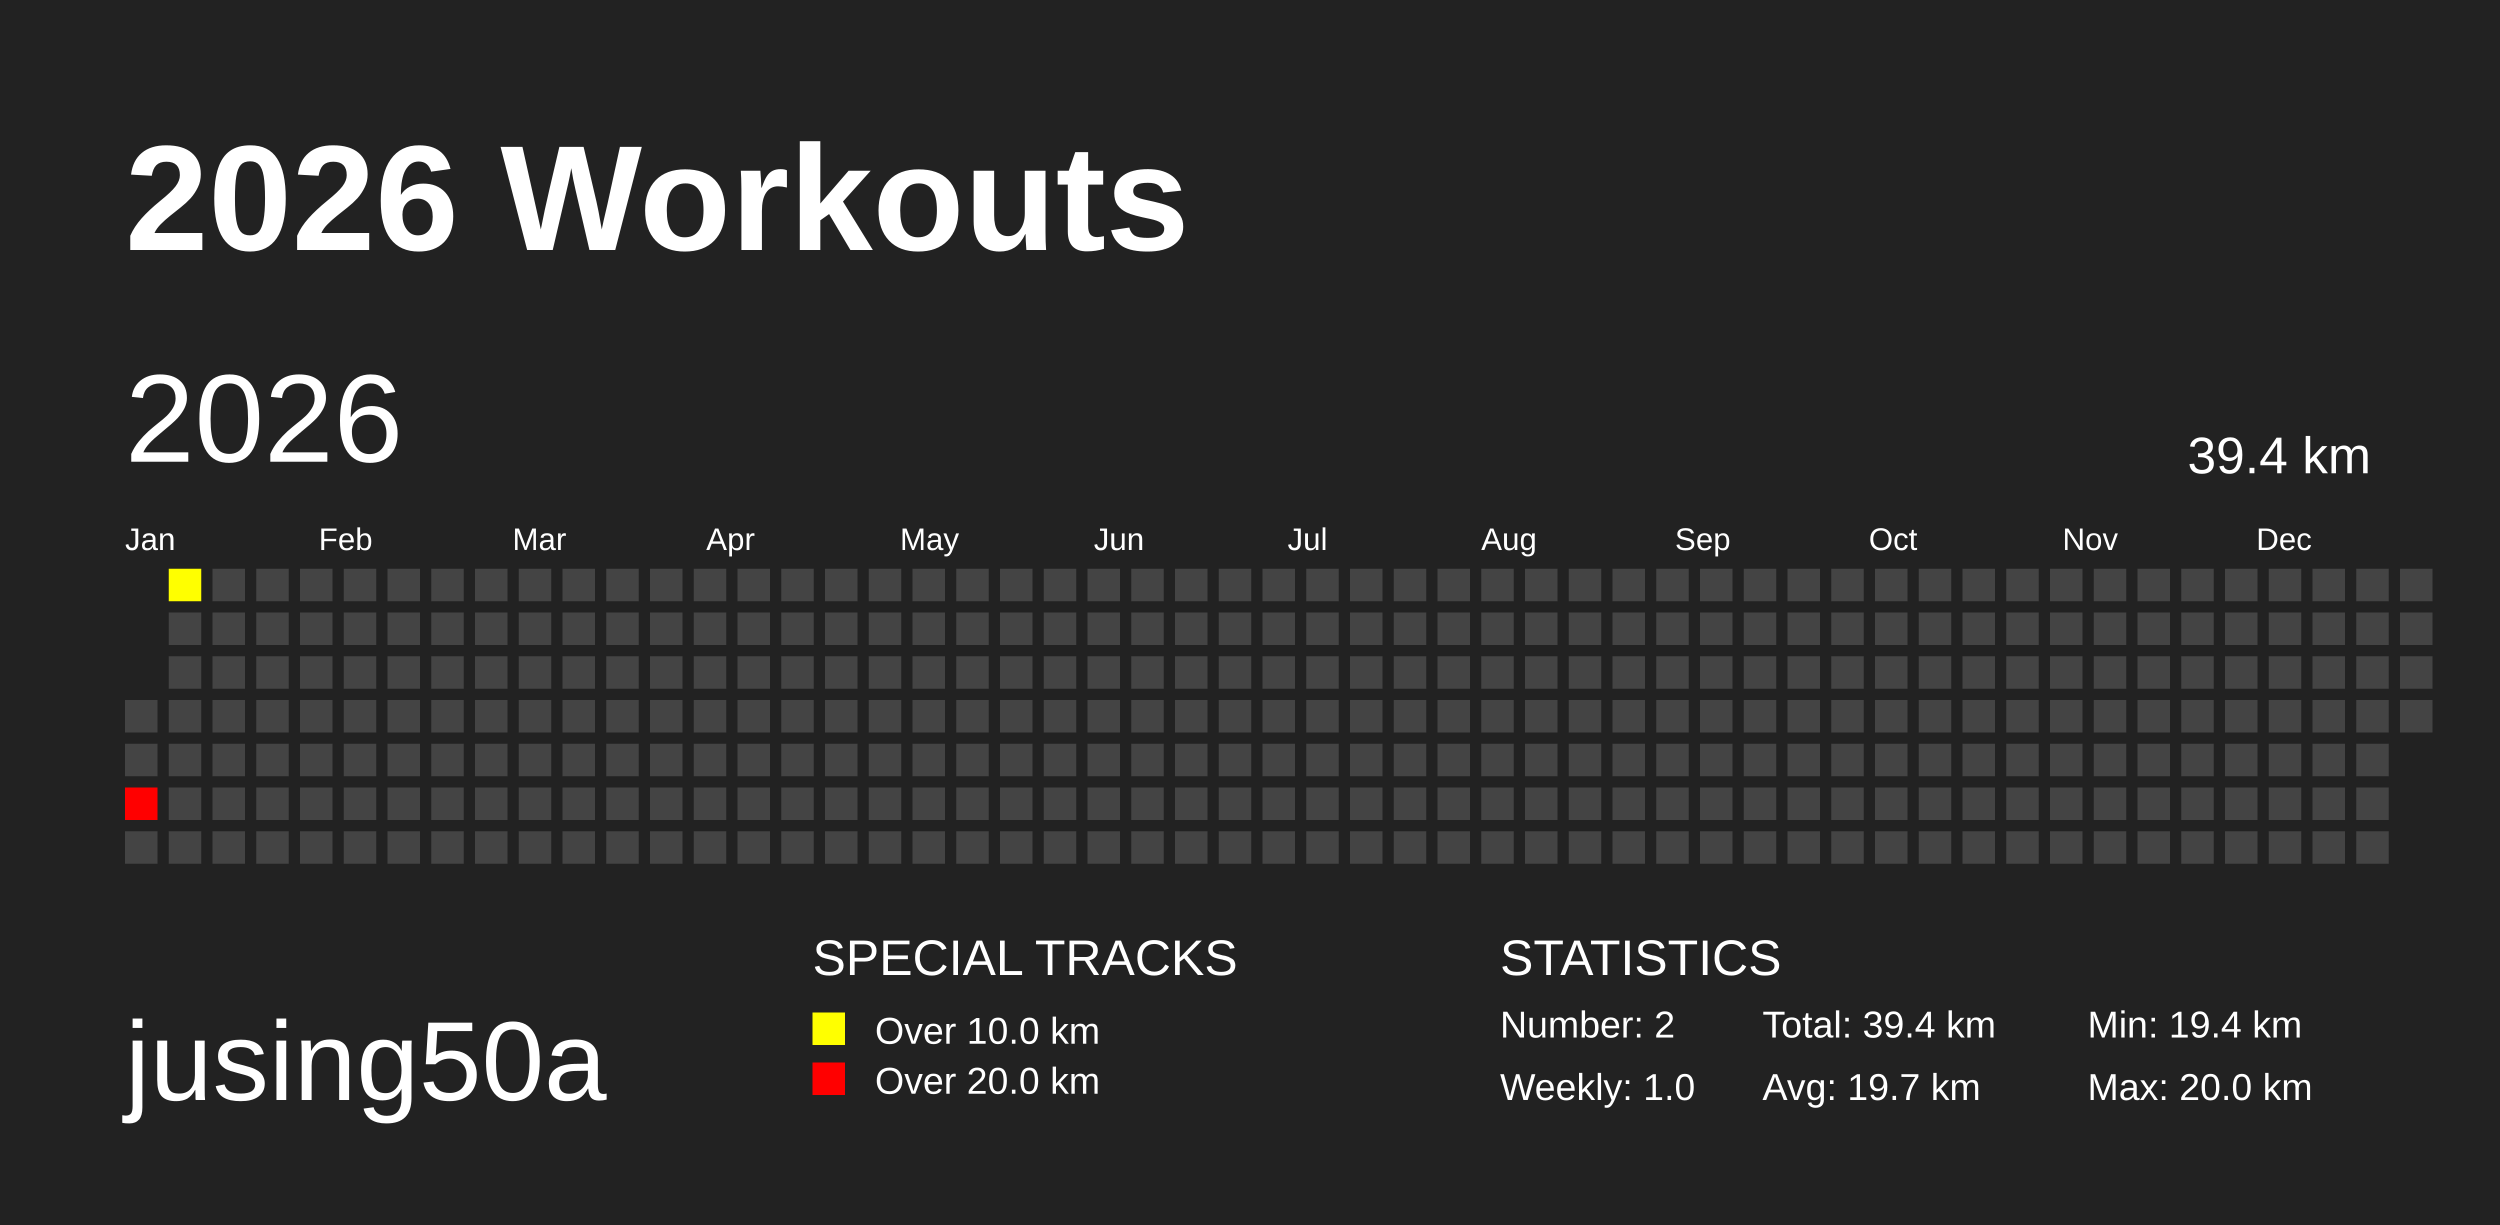
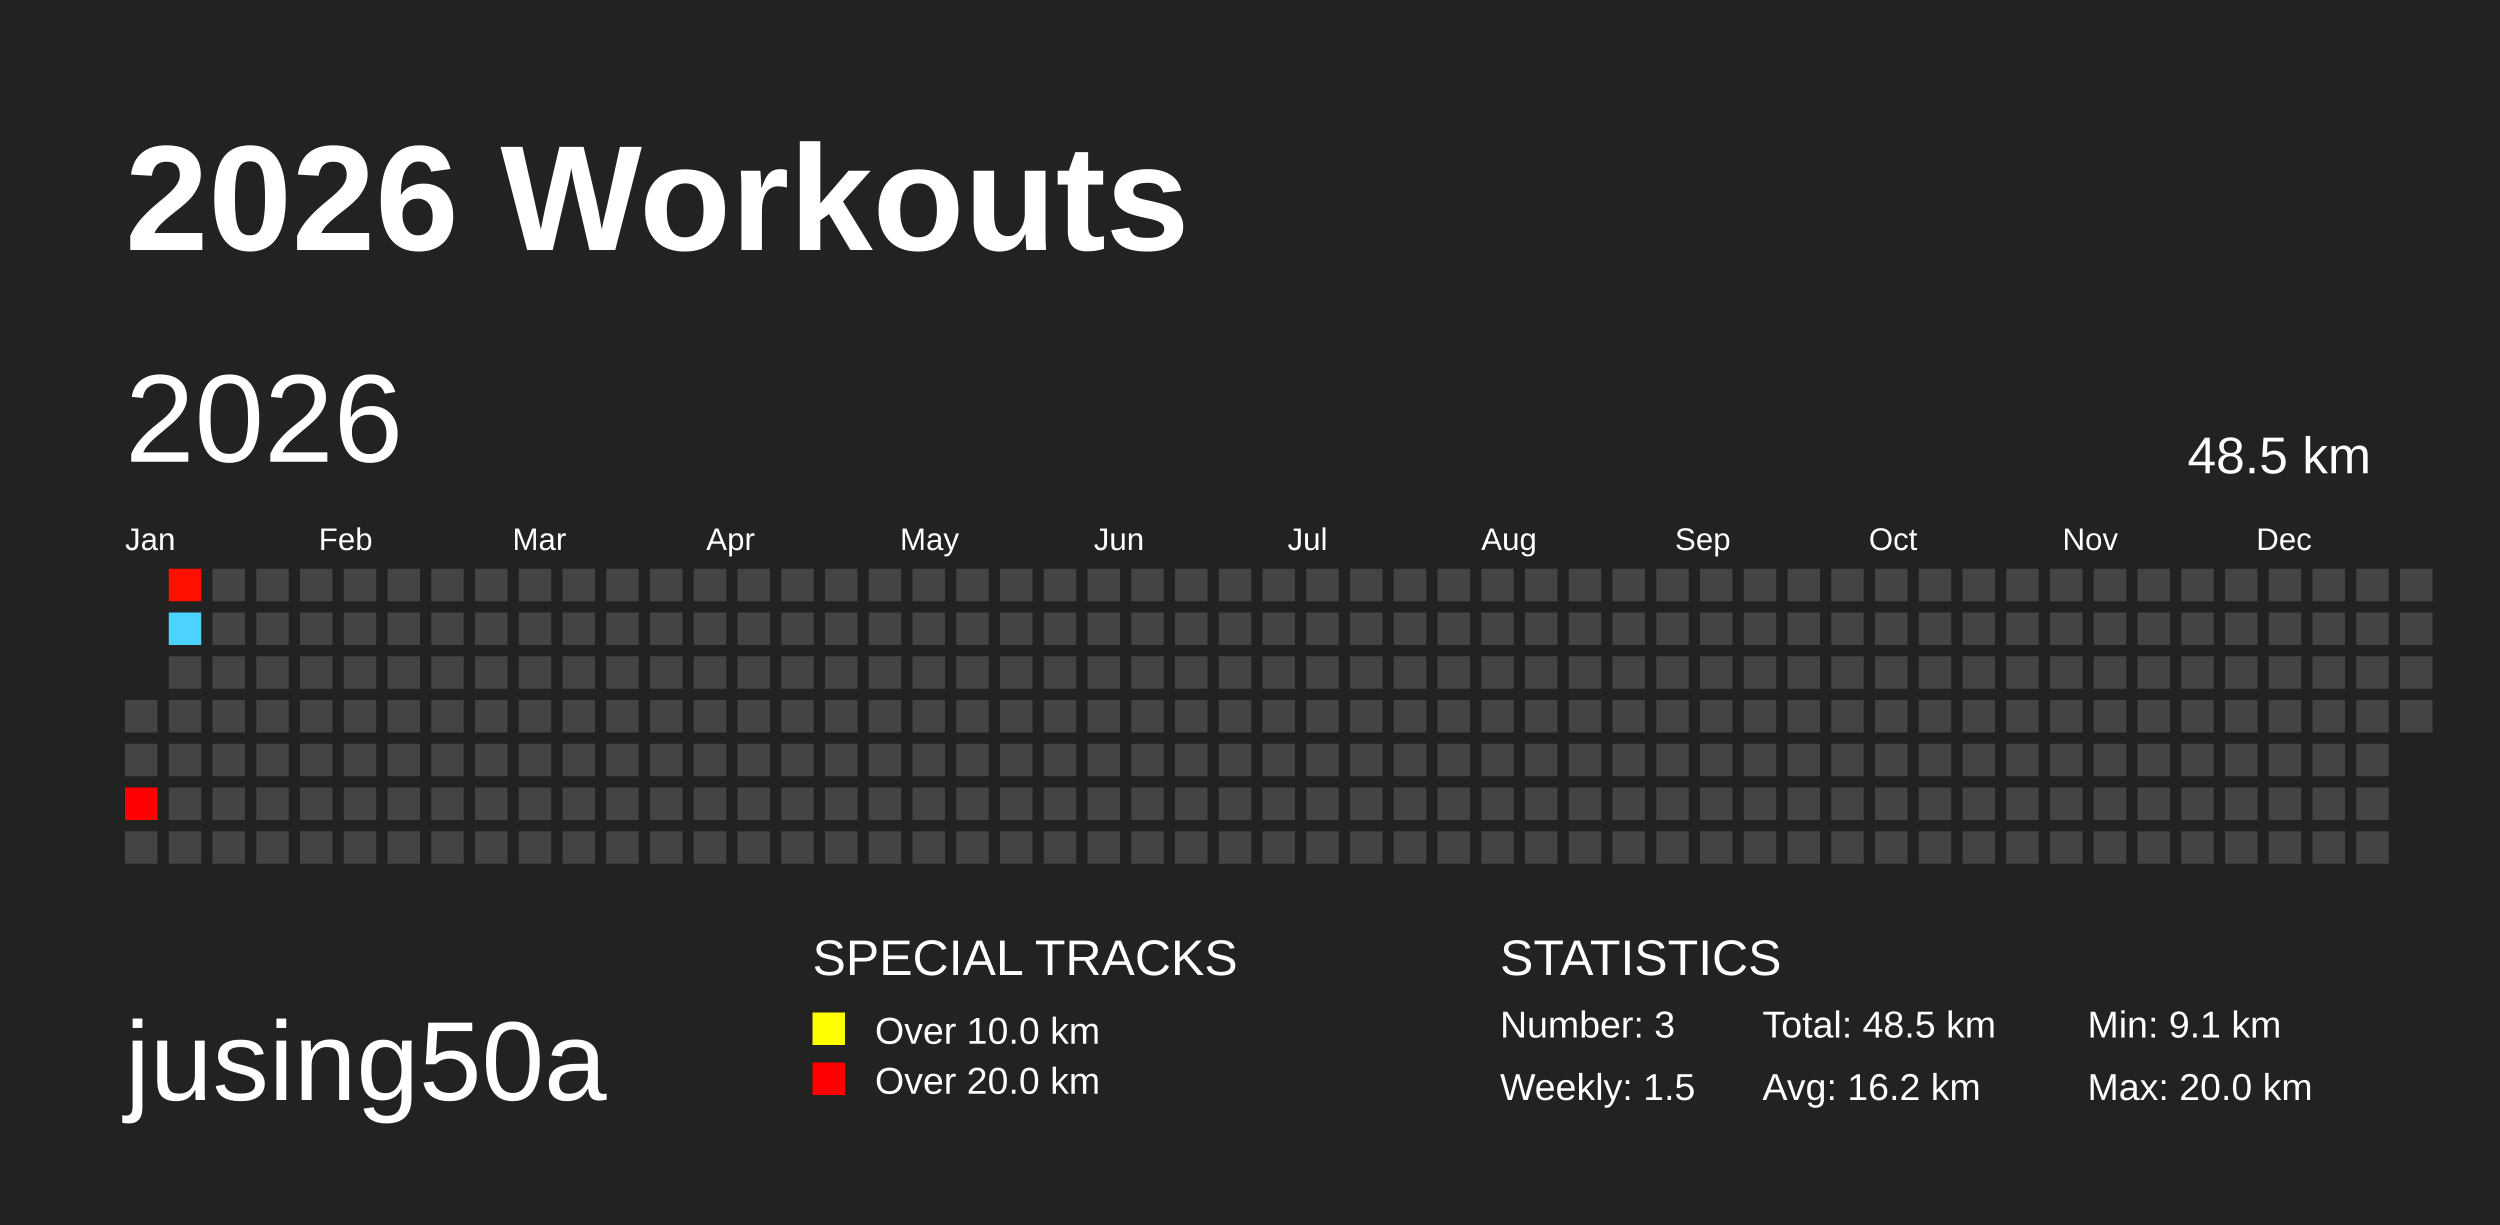
<svg xmlns="http://www.w3.org/2000/svg" baseProfile="full" height="98mm" version="1.1" viewBox="0,0,200,98" width="200mm">
  <defs />
  <rect fill="#222222" height="98" width="200" x="0" y="0" />
  <text fill="#FFFFFF" style="font-size:12px; font-family:Arial; font-weight:bold;" x="10" y="20">2026 Workouts</text>
  <text fill="#FFFFFF" style="font-size:9px; font-family:Arial" x="10" y="88">jusing50a</text>
  <text fill="#FFFFFF" style="font-size:4px; font-family:Arial" x="65" y="78">SPECIAL TRACKS</text>
  <rect fill="yellow" height="2.6" width="2.6" x="65" y="81" />
  <text fill="#FFFFFF" style="font-size:3px; font-family:Arial" x="70" y="83.5">Over 10.0 km</text>
  <rect fill="red" height="2.6" width="2.6" x="65" y="85" />
  <text fill="#FFFFFF" style="font-size:3px; font-family:Arial" x="70" y="87.5">Over 20.0 km</text>
  <text fill="#FFFFFF" style="font-size:4px; font-family:Arial" x="120" y="78">STATISTICS</text>
-   <text fill="#FFFFFF" style="font-size:3px; font-family:Arial" x="120" y="83">Number: 2</text>
-   <text fill="#FFFFFF" style="font-size:3px; font-family:Arial" x="120" y="88">Weekly: 1.0</text>
-   <text fill="#FFFFFF" style="font-size:3px; font-family:Arial" x="141" y="83">Total: 39.4 km</text>
-   <text fill="#FFFFFF" style="font-size:3px; font-family:Arial" x="141" y="88">Avg: 19.7 km</text>
-   <text fill="#FFFFFF" style="font-size:3px; font-family:Arial" x="167" y="83">Min: 19.4 km</text>
+   <text fill="#FFFFFF" style="font-size:3px; font-family:Arial" x="120" y="83">Number: 3</text>
+   <text fill="#FFFFFF" style="font-size:3px; font-family:Arial" x="120" y="88">Weekly: 1.5</text>
+   <text fill="#FFFFFF" style="font-size:3px; font-family:Arial" x="141" y="83">Total: 48.5 km</text>
+   <text fill="#FFFFFF" style="font-size:3px; font-family:Arial" x="141" y="88">Avg: 16.2 km</text>
+   <text fill="#FFFFFF" style="font-size:3px; font-family:Arial" x="167" y="83">Min: 9.1 km</text>
  <text fill="#FFFFFF" style="font-size:3px; font-family:Arial" x="167" y="88">Max: 20.0 km</text>
  <text dominant-baseline="hanging" fill="#FFFFFF" style="font-size:10.0px; font-family:Arial;" x="10" y="30">2026</text>
-   <text dominant-baseline="hanging" fill="#FFFFFF" style="font-size:4.125px; font-family:Arial;" x="175" y="35">39.4 km</text>
+   <text dominant-baseline="hanging" fill="#FFFFFF" style="font-size:4.125px; font-family:Arial;" x="175" y="35">48.5 km</text>
  <text fill="#FFFFFF" style="font-size:2.5px; font-family:Arial" x="10.0" y="44">Jan</text>
  <text fill="#FFFFFF" style="font-size:2.5px; font-family:Arial" x="25.5" y="44">Feb</text>
  <text fill="#FFFFFF" style="font-size:2.5px; font-family:Arial" x="41.0" y="44">Mar</text>
  <text fill="#FFFFFF" style="font-size:2.5px; font-family:Arial" x="56.5" y="44">Apr</text>
  <text fill="#FFFFFF" style="font-size:2.5px; font-family:Arial" x="72.0" y="44">May</text>
  <text fill="#FFFFFF" style="font-size:2.5px; font-family:Arial" x="87.5" y="44">Jun</text>
  <text fill="#FFFFFF" style="font-size:2.5px; font-family:Arial" x="103.0" y="44">Jul</text>
  <text fill="#FFFFFF" style="font-size:2.5px; font-family:Arial" x="118.5" y="44">Aug</text>
  <text fill="#FFFFFF" style="font-size:2.5px; font-family:Arial" x="134.0" y="44">Sep</text>
  <text fill="#FFFFFF" style="font-size:2.5px; font-family:Arial" x="149.5" y="44">Oct</text>
  <text fill="#FFFFFF" style="font-size:2.5px; font-family:Arial" x="165.0" y="44">Nov</text>
  <text fill="#FFFFFF" style="font-size:2.5px; font-family:Arial" x="180.5" y="44">Dec</text>
  <rect fill="#444444" height="2.6" width="2.6" x="10.0" y="56.0" />
  <rect fill="#444444" height="2.6" width="2.6" x="10.0" y="59.5" />
  <rect fill="red" height="2.6" width="2.6" x="10.0" y="63.0" />
  <rect fill="#444444" height="2.6" width="2.6" x="10.0" y="66.5" />
-   <rect fill="#ffff00" height="2.6" width="2.6" x="13.5" y="45.5" />
-   <rect fill="#444444" height="2.6" width="2.6" x="13.5" y="49.0" />
+   <rect fill="#ff1000" height="2.6" width="2.6" x="13.5" y="45.5" />
+   <rect fill="#4dd2ff" height="2.6" width="2.6" x="13.5" y="49.0" />
  <rect fill="#444444" height="2.6" width="2.6" x="13.5" y="52.5" />
  <rect fill="#444444" height="2.6" width="2.6" x="13.5" y="56.0" />
  <rect fill="#444444" height="2.6" width="2.6" x="13.5" y="59.5" />
  <rect fill="#444444" height="2.6" width="2.6" x="13.5" y="63.0" />
  <rect fill="#444444" height="2.6" width="2.6" x="13.5" y="66.5" />
  <rect fill="#444444" height="2.6" width="2.6" x="17.0" y="45.5" />
  <rect fill="#444444" height="2.6" width="2.6" x="17.0" y="49.0" />
  <rect fill="#444444" height="2.6" width="2.6" x="17.0" y="52.5" />
  <rect fill="#444444" height="2.6" width="2.6" x="17.0" y="56.0" />
  <rect fill="#444444" height="2.6" width="2.6" x="17.0" y="59.5" />
  <rect fill="#444444" height="2.6" width="2.6" x="17.0" y="63.0" />
  <rect fill="#444444" height="2.6" width="2.6" x="17.0" y="66.5" />
  <rect fill="#444444" height="2.6" width="2.6" x="20.5" y="45.5" />
  <rect fill="#444444" height="2.6" width="2.6" x="20.5" y="49.0" />
  <rect fill="#444444" height="2.6" width="2.6" x="20.5" y="52.5" />
  <rect fill="#444444" height="2.6" width="2.6" x="20.5" y="56.0" />
  <rect fill="#444444" height="2.6" width="2.6" x="20.5" y="59.5" />
  <rect fill="#444444" height="2.6" width="2.6" x="20.5" y="63.0" />
  <rect fill="#444444" height="2.6" width="2.6" x="20.5" y="66.5" />
  <rect fill="#444444" height="2.6" width="2.6" x="24.0" y="45.5" />
  <rect fill="#444444" height="2.6" width="2.6" x="24.0" y="49.0" />
  <rect fill="#444444" height="2.6" width="2.6" x="24.0" y="52.5" />
  <rect fill="#444444" height="2.6" width="2.6" x="24.0" y="56.0" />
  <rect fill="#444444" height="2.6" width="2.6" x="24.0" y="59.5" />
  <rect fill="#444444" height="2.6" width="2.6" x="24.0" y="63.0" />
  <rect fill="#444444" height="2.6" width="2.6" x="24.0" y="66.5" />
  <rect fill="#444444" height="2.6" width="2.6" x="27.5" y="45.5" />
  <rect fill="#444444" height="2.6" width="2.6" x="27.5" y="49.0" />
  <rect fill="#444444" height="2.6" width="2.6" x="27.5" y="52.5" />
  <rect fill="#444444" height="2.6" width="2.6" x="27.5" y="56.0" />
  <rect fill="#444444" height="2.6" width="2.6" x="27.5" y="59.5" />
  <rect fill="#444444" height="2.6" width="2.6" x="27.5" y="63.0" />
  <rect fill="#444444" height="2.6" width="2.6" x="27.5" y="66.5" />
  <rect fill="#444444" height="2.6" width="2.6" x="31.0" y="45.5" />
  <rect fill="#444444" height="2.6" width="2.6" x="31.0" y="49.0" />
  <rect fill="#444444" height="2.6" width="2.6" x="31.0" y="52.5" />
  <rect fill="#444444" height="2.6" width="2.6" x="31.0" y="56.0" />
  <rect fill="#444444" height="2.6" width="2.6" x="31.0" y="59.5" />
  <rect fill="#444444" height="2.6" width="2.6" x="31.0" y="63.0" />
  <rect fill="#444444" height="2.6" width="2.6" x="31.0" y="66.5" />
  <rect fill="#444444" height="2.6" width="2.6" x="34.5" y="45.5" />
  <rect fill="#444444" height="2.6" width="2.6" x="34.5" y="49.0" />
  <rect fill="#444444" height="2.6" width="2.6" x="34.5" y="52.5" />
  <rect fill="#444444" height="2.6" width="2.6" x="34.5" y="56.0" />
  <rect fill="#444444" height="2.6" width="2.6" x="34.5" y="59.5" />
  <rect fill="#444444" height="2.6" width="2.6" x="34.5" y="63.0" />
  <rect fill="#444444" height="2.6" width="2.6" x="34.5" y="66.5" />
  <rect fill="#444444" height="2.6" width="2.6" x="38.0" y="45.5" />
  <rect fill="#444444" height="2.6" width="2.6" x="38.0" y="49.0" />
  <rect fill="#444444" height="2.6" width="2.6" x="38.0" y="52.5" />
  <rect fill="#444444" height="2.6" width="2.6" x="38.0" y="56.0" />
  <rect fill="#444444" height="2.6" width="2.6" x="38.0" y="59.5" />
  <rect fill="#444444" height="2.6" width="2.6" x="38.0" y="63.0" />
  <rect fill="#444444" height="2.6" width="2.6" x="38.0" y="66.5" />
  <rect fill="#444444" height="2.6" width="2.6" x="41.5" y="45.5" />
  <rect fill="#444444" height="2.6" width="2.6" x="41.5" y="49.0" />
  <rect fill="#444444" height="2.6" width="2.6" x="41.5" y="52.5" />
  <rect fill="#444444" height="2.6" width="2.6" x="41.5" y="56.0" />
  <rect fill="#444444" height="2.6" width="2.6" x="41.5" y="59.5" />
  <rect fill="#444444" height="2.6" width="2.6" x="41.5" y="63.0" />
  <rect fill="#444444" height="2.6" width="2.6" x="41.5" y="66.5" />
  <rect fill="#444444" height="2.6" width="2.6" x="45.0" y="45.5" />
  <rect fill="#444444" height="2.6" width="2.6" x="45.0" y="49.0" />
  <rect fill="#444444" height="2.6" width="2.6" x="45.0" y="52.5" />
  <rect fill="#444444" height="2.6" width="2.6" x="45.0" y="56.0" />
  <rect fill="#444444" height="2.6" width="2.6" x="45.0" y="59.5" />
  <rect fill="#444444" height="2.6" width="2.6" x="45.0" y="63.0" />
  <rect fill="#444444" height="2.6" width="2.6" x="45.0" y="66.5" />
  <rect fill="#444444" height="2.6" width="2.6" x="48.5" y="45.5" />
  <rect fill="#444444" height="2.6" width="2.6" x="48.5" y="49.0" />
  <rect fill="#444444" height="2.6" width="2.6" x="48.5" y="52.5" />
  <rect fill="#444444" height="2.6" width="2.6" x="48.5" y="56.0" />
  <rect fill="#444444" height="2.6" width="2.6" x="48.5" y="59.5" />
  <rect fill="#444444" height="2.6" width="2.6" x="48.5" y="63.0" />
  <rect fill="#444444" height="2.6" width="2.6" x="48.5" y="66.5" />
  <rect fill="#444444" height="2.6" width="2.6" x="52.0" y="45.5" />
  <rect fill="#444444" height="2.6" width="2.6" x="52.0" y="49.0" />
  <rect fill="#444444" height="2.6" width="2.6" x="52.0" y="52.5" />
  <rect fill="#444444" height="2.6" width="2.6" x="52.0" y="56.0" />
  <rect fill="#444444" height="2.6" width="2.6" x="52.0" y="59.5" />
  <rect fill="#444444" height="2.6" width="2.6" x="52.0" y="63.0" />
  <rect fill="#444444" height="2.6" width="2.6" x="52.0" y="66.5" />
  <rect fill="#444444" height="2.6" width="2.6" x="55.5" y="45.5" />
  <rect fill="#444444" height="2.6" width="2.6" x="55.5" y="49.0" />
  <rect fill="#444444" height="2.6" width="2.6" x="55.5" y="52.5" />
  <rect fill="#444444" height="2.6" width="2.6" x="55.5" y="56.0" />
  <rect fill="#444444" height="2.6" width="2.6" x="55.5" y="59.5" />
  <rect fill="#444444" height="2.6" width="2.6" x="55.5" y="63.0" />
  <rect fill="#444444" height="2.6" width="2.6" x="55.5" y="66.5" />
  <rect fill="#444444" height="2.6" width="2.6" x="59.0" y="45.5" />
  <rect fill="#444444" height="2.6" width="2.6" x="59.0" y="49.0" />
  <rect fill="#444444" height="2.6" width="2.6" x="59.0" y="52.5" />
  <rect fill="#444444" height="2.6" width="2.6" x="59.0" y="56.0" />
  <rect fill="#444444" height="2.6" width="2.6" x="59.0" y="59.5" />
  <rect fill="#444444" height="2.6" width="2.6" x="59.0" y="63.0" />
  <rect fill="#444444" height="2.6" width="2.6" x="59.0" y="66.5" />
  <rect fill="#444444" height="2.6" width="2.6" x="62.5" y="45.5" />
  <rect fill="#444444" height="2.6" width="2.6" x="62.5" y="49.0" />
  <rect fill="#444444" height="2.6" width="2.6" x="62.5" y="52.5" />
  <rect fill="#444444" height="2.6" width="2.6" x="62.5" y="56.0" />
  <rect fill="#444444" height="2.6" width="2.6" x="62.5" y="59.5" />
  <rect fill="#444444" height="2.6" width="2.6" x="62.5" y="63.0" />
  <rect fill="#444444" height="2.6" width="2.6" x="62.5" y="66.5" />
  <rect fill="#444444" height="2.6" width="2.6" x="66.0" y="45.5" />
  <rect fill="#444444" height="2.6" width="2.6" x="66.0" y="49.0" />
  <rect fill="#444444" height="2.6" width="2.6" x="66.0" y="52.5" />
  <rect fill="#444444" height="2.6" width="2.6" x="66.0" y="56.0" />
  <rect fill="#444444" height="2.6" width="2.6" x="66.0" y="59.5" />
  <rect fill="#444444" height="2.6" width="2.6" x="66.0" y="63.0" />
  <rect fill="#444444" height="2.6" width="2.6" x="66.0" y="66.5" />
  <rect fill="#444444" height="2.6" width="2.6" x="69.5" y="45.5" />
  <rect fill="#444444" height="2.6" width="2.6" x="69.5" y="49.0" />
  <rect fill="#444444" height="2.6" width="2.6" x="69.5" y="52.5" />
  <rect fill="#444444" height="2.6" width="2.6" x="69.5" y="56.0" />
  <rect fill="#444444" height="2.6" width="2.6" x="69.5" y="59.5" />
  <rect fill="#444444" height="2.6" width="2.6" x="69.5" y="63.0" />
  <rect fill="#444444" height="2.6" width="2.6" x="69.5" y="66.5" />
  <rect fill="#444444" height="2.6" width="2.6" x="73.0" y="45.5" />
  <rect fill="#444444" height="2.6" width="2.6" x="73.0" y="49.0" />
  <rect fill="#444444" height="2.6" width="2.6" x="73.0" y="52.5" />
  <rect fill="#444444" height="2.6" width="2.6" x="73.0" y="56.0" />
  <rect fill="#444444" height="2.6" width="2.6" x="73.0" y="59.5" />
  <rect fill="#444444" height="2.6" width="2.6" x="73.0" y="63.0" />
  <rect fill="#444444" height="2.6" width="2.6" x="73.0" y="66.5" />
  <rect fill="#444444" height="2.6" width="2.6" x="76.5" y="45.5" />
  <rect fill="#444444" height="2.6" width="2.6" x="76.5" y="49.0" />
  <rect fill="#444444" height="2.6" width="2.6" x="76.5" y="52.5" />
  <rect fill="#444444" height="2.6" width="2.6" x="76.5" y="56.0" />
  <rect fill="#444444" height="2.6" width="2.6" x="76.5" y="59.5" />
  <rect fill="#444444" height="2.6" width="2.6" x="76.5" y="63.0" />
  <rect fill="#444444" height="2.6" width="2.6" x="76.5" y="66.5" />
  <rect fill="#444444" height="2.6" width="2.6" x="80.0" y="45.5" />
  <rect fill="#444444" height="2.6" width="2.6" x="80.0" y="49.0" />
  <rect fill="#444444" height="2.6" width="2.6" x="80.0" y="52.5" />
  <rect fill="#444444" height="2.6" width="2.6" x="80.0" y="56.0" />
  <rect fill="#444444" height="2.6" width="2.6" x="80.0" y="59.5" />
  <rect fill="#444444" height="2.6" width="2.6" x="80.0" y="63.0" />
  <rect fill="#444444" height="2.6" width="2.6" x="80.0" y="66.5" />
  <rect fill="#444444" height="2.6" width="2.6" x="83.5" y="45.5" />
  <rect fill="#444444" height="2.6" width="2.6" x="83.5" y="49.0" />
  <rect fill="#444444" height="2.6" width="2.6" x="83.5" y="52.5" />
  <rect fill="#444444" height="2.6" width="2.6" x="83.5" y="56.0" />
  <rect fill="#444444" height="2.6" width="2.6" x="83.5" y="59.5" />
  <rect fill="#444444" height="2.6" width="2.6" x="83.5" y="63.0" />
  <rect fill="#444444" height="2.6" width="2.6" x="83.5" y="66.5" />
  <rect fill="#444444" height="2.6" width="2.6" x="87.0" y="45.5" />
  <rect fill="#444444" height="2.6" width="2.6" x="87.0" y="49.0" />
  <rect fill="#444444" height="2.6" width="2.6" x="87.0" y="52.5" />
  <rect fill="#444444" height="2.6" width="2.6" x="87.0" y="56.0" />
  <rect fill="#444444" height="2.6" width="2.6" x="87.0" y="59.5" />
  <rect fill="#444444" height="2.6" width="2.6" x="87.0" y="63.0" />
  <rect fill="#444444" height="2.6" width="2.6" x="87.0" y="66.5" />
  <rect fill="#444444" height="2.6" width="2.6" x="90.5" y="45.5" />
  <rect fill="#444444" height="2.6" width="2.6" x="90.5" y="49.0" />
  <rect fill="#444444" height="2.6" width="2.6" x="90.5" y="52.5" />
  <rect fill="#444444" height="2.6" width="2.6" x="90.5" y="56.0" />
  <rect fill="#444444" height="2.6" width="2.6" x="90.5" y="59.5" />
  <rect fill="#444444" height="2.6" width="2.6" x="90.5" y="63.0" />
  <rect fill="#444444" height="2.6" width="2.6" x="90.5" y="66.5" />
  <rect fill="#444444" height="2.6" width="2.6" x="94.0" y="45.5" />
  <rect fill="#444444" height="2.6" width="2.6" x="94.0" y="49.0" />
  <rect fill="#444444" height="2.6" width="2.6" x="94.0" y="52.5" />
  <rect fill="#444444" height="2.6" width="2.6" x="94.0" y="56.0" />
  <rect fill="#444444" height="2.6" width="2.6" x="94.0" y="59.5" />
  <rect fill="#444444" height="2.6" width="2.6" x="94.0" y="63.0" />
  <rect fill="#444444" height="2.6" width="2.6" x="94.0" y="66.5" />
  <rect fill="#444444" height="2.6" width="2.6" x="97.5" y="45.5" />
  <rect fill="#444444" height="2.6" width="2.6" x="97.5" y="49.0" />
  <rect fill="#444444" height="2.6" width="2.6" x="97.5" y="52.5" />
  <rect fill="#444444" height="2.6" width="2.6" x="97.5" y="56.0" />
  <rect fill="#444444" height="2.6" width="2.6" x="97.5" y="59.5" />
  <rect fill="#444444" height="2.6" width="2.6" x="97.5" y="63.0" />
  <rect fill="#444444" height="2.6" width="2.6" x="97.5" y="66.5" />
  <rect fill="#444444" height="2.6" width="2.6" x="101.0" y="45.5" />
  <rect fill="#444444" height="2.6" width="2.6" x="101.0" y="49.0" />
  <rect fill="#444444" height="2.6" width="2.6" x="101.0" y="52.5" />
  <rect fill="#444444" height="2.6" width="2.6" x="101.0" y="56.0" />
  <rect fill="#444444" height="2.6" width="2.6" x="101.0" y="59.5" />
  <rect fill="#444444" height="2.6" width="2.6" x="101.0" y="63.0" />
  <rect fill="#444444" height="2.6" width="2.6" x="101.0" y="66.5" />
  <rect fill="#444444" height="2.6" width="2.6" x="104.5" y="45.5" />
  <rect fill="#444444" height="2.6" width="2.6" x="104.5" y="49.0" />
  <rect fill="#444444" height="2.6" width="2.6" x="104.5" y="52.5" />
  <rect fill="#444444" height="2.6" width="2.6" x="104.5" y="56.0" />
  <rect fill="#444444" height="2.6" width="2.6" x="104.5" y="59.5" />
  <rect fill="#444444" height="2.6" width="2.6" x="104.5" y="63.0" />
  <rect fill="#444444" height="2.6" width="2.6" x="104.5" y="66.5" />
  <rect fill="#444444" height="2.6" width="2.6" x="108.0" y="45.5" />
  <rect fill="#444444" height="2.6" width="2.6" x="108.0" y="49.0" />
  <rect fill="#444444" height="2.6" width="2.6" x="108.0" y="52.5" />
  <rect fill="#444444" height="2.6" width="2.6" x="108.0" y="56.0" />
  <rect fill="#444444" height="2.6" width="2.6" x="108.0" y="59.5" />
  <rect fill="#444444" height="2.6" width="2.6" x="108.0" y="63.0" />
  <rect fill="#444444" height="2.6" width="2.6" x="108.0" y="66.5" />
  <rect fill="#444444" height="2.6" width="2.6" x="111.5" y="45.5" />
  <rect fill="#444444" height="2.6" width="2.6" x="111.5" y="49.0" />
  <rect fill="#444444" height="2.6" width="2.6" x="111.5" y="52.5" />
  <rect fill="#444444" height="2.6" width="2.6" x="111.5" y="56.0" />
  <rect fill="#444444" height="2.6" width="2.6" x="111.5" y="59.5" />
  <rect fill="#444444" height="2.6" width="2.6" x="111.5" y="63.0" />
  <rect fill="#444444" height="2.6" width="2.6" x="111.5" y="66.5" />
  <rect fill="#444444" height="2.6" width="2.6" x="115.0" y="45.5" />
  <rect fill="#444444" height="2.6" width="2.6" x="115.0" y="49.0" />
  <rect fill="#444444" height="2.6" width="2.6" x="115.0" y="52.5" />
  <rect fill="#444444" height="2.6" width="2.6" x="115.0" y="56.0" />
  <rect fill="#444444" height="2.6" width="2.6" x="115.0" y="59.5" />
  <rect fill="#444444" height="2.6" width="2.6" x="115.0" y="63.0" />
  <rect fill="#444444" height="2.6" width="2.6" x="115.0" y="66.5" />
  <rect fill="#444444" height="2.6" width="2.6" x="118.5" y="45.5" />
  <rect fill="#444444" height="2.6" width="2.6" x="118.5" y="49.0" />
  <rect fill="#444444" height="2.6" width="2.6" x="118.5" y="52.5" />
  <rect fill="#444444" height="2.6" width="2.6" x="118.5" y="56.0" />
  <rect fill="#444444" height="2.6" width="2.6" x="118.5" y="59.5" />
  <rect fill="#444444" height="2.6" width="2.6" x="118.5" y="63.0" />
  <rect fill="#444444" height="2.6" width="2.6" x="118.5" y="66.5" />
  <rect fill="#444444" height="2.6" width="2.6" x="122.0" y="45.5" />
  <rect fill="#444444" height="2.6" width="2.6" x="122.0" y="49.0" />
  <rect fill="#444444" height="2.6" width="2.6" x="122.0" y="52.5" />
  <rect fill="#444444" height="2.6" width="2.6" x="122.0" y="56.0" />
  <rect fill="#444444" height="2.6" width="2.6" x="122.0" y="59.5" />
  <rect fill="#444444" height="2.6" width="2.6" x="122.0" y="63.0" />
  <rect fill="#444444" height="2.6" width="2.6" x="122.0" y="66.5" />
  <rect fill="#444444" height="2.6" width="2.6" x="125.5" y="45.5" />
  <rect fill="#444444" height="2.6" width="2.6" x="125.5" y="49.0" />
  <rect fill="#444444" height="2.6" width="2.6" x="125.5" y="52.5" />
  <rect fill="#444444" height="2.6" width="2.6" x="125.5" y="56.0" />
  <rect fill="#444444" height="2.6" width="2.6" x="125.5" y="59.5" />
  <rect fill="#444444" height="2.6" width="2.6" x="125.5" y="63.0" />
  <rect fill="#444444" height="2.6" width="2.6" x="125.5" y="66.5" />
  <rect fill="#444444" height="2.6" width="2.6" x="129.0" y="45.5" />
  <rect fill="#444444" height="2.6" width="2.6" x="129.0" y="49.0" />
  <rect fill="#444444" height="2.6" width="2.6" x="129.0" y="52.5" />
  <rect fill="#444444" height="2.6" width="2.6" x="129.0" y="56.0" />
  <rect fill="#444444" height="2.6" width="2.6" x="129.0" y="59.5" />
  <rect fill="#444444" height="2.6" width="2.6" x="129.0" y="63.0" />
  <rect fill="#444444" height="2.6" width="2.6" x="129.0" y="66.5" />
  <rect fill="#444444" height="2.6" width="2.6" x="132.5" y="45.5" />
  <rect fill="#444444" height="2.6" width="2.6" x="132.5" y="49.0" />
  <rect fill="#444444" height="2.6" width="2.6" x="132.5" y="52.5" />
  <rect fill="#444444" height="2.6" width="2.6" x="132.5" y="56.0" />
  <rect fill="#444444" height="2.6" width="2.6" x="132.5" y="59.5" />
  <rect fill="#444444" height="2.6" width="2.6" x="132.5" y="63.0" />
  <rect fill="#444444" height="2.6" width="2.6" x="132.5" y="66.5" />
  <rect fill="#444444" height="2.6" width="2.6" x="136.0" y="45.5" />
  <rect fill="#444444" height="2.6" width="2.6" x="136.0" y="49.0" />
  <rect fill="#444444" height="2.6" width="2.6" x="136.0" y="52.5" />
  <rect fill="#444444" height="2.6" width="2.6" x="136.0" y="56.0" />
  <rect fill="#444444" height="2.6" width="2.6" x="136.0" y="59.5" />
  <rect fill="#444444" height="2.6" width="2.6" x="136.0" y="63.0" />
  <rect fill="#444444" height="2.6" width="2.6" x="136.0" y="66.5" />
  <rect fill="#444444" height="2.6" width="2.6" x="139.5" y="45.5" />
  <rect fill="#444444" height="2.6" width="2.6" x="139.5" y="49.0" />
  <rect fill="#444444" height="2.6" width="2.6" x="139.5" y="52.5" />
  <rect fill="#444444" height="2.6" width="2.6" x="139.5" y="56.0" />
  <rect fill="#444444" height="2.6" width="2.6" x="139.5" y="59.5" />
  <rect fill="#444444" height="2.6" width="2.6" x="139.5" y="63.0" />
  <rect fill="#444444" height="2.6" width="2.6" x="139.5" y="66.5" />
  <rect fill="#444444" height="2.6" width="2.6" x="143.0" y="45.5" />
  <rect fill="#444444" height="2.6" width="2.6" x="143.0" y="49.0" />
  <rect fill="#444444" height="2.6" width="2.6" x="143.0" y="52.5" />
  <rect fill="#444444" height="2.6" width="2.6" x="143.0" y="56.0" />
  <rect fill="#444444" height="2.6" width="2.6" x="143.0" y="59.5" />
  <rect fill="#444444" height="2.6" width="2.6" x="143.0" y="63.0" />
  <rect fill="#444444" height="2.6" width="2.6" x="143.0" y="66.5" />
  <rect fill="#444444" height="2.6" width="2.6" x="146.5" y="45.5" />
  <rect fill="#444444" height="2.6" width="2.6" x="146.5" y="49.0" />
  <rect fill="#444444" height="2.6" width="2.6" x="146.5" y="52.5" />
  <rect fill="#444444" height="2.6" width="2.6" x="146.5" y="56.0" />
  <rect fill="#444444" height="2.6" width="2.6" x="146.5" y="59.5" />
  <rect fill="#444444" height="2.6" width="2.6" x="146.5" y="63.0" />
  <rect fill="#444444" height="2.6" width="2.6" x="146.5" y="66.5" />
  <rect fill="#444444" height="2.6" width="2.6" x="150.0" y="45.5" />
  <rect fill="#444444" height="2.6" width="2.6" x="150.0" y="49.0" />
  <rect fill="#444444" height="2.6" width="2.6" x="150.0" y="52.5" />
  <rect fill="#444444" height="2.6" width="2.6" x="150.0" y="56.0" />
  <rect fill="#444444" height="2.6" width="2.6" x="150.0" y="59.5" />
  <rect fill="#444444" height="2.6" width="2.6" x="150.0" y="63.0" />
  <rect fill="#444444" height="2.6" width="2.6" x="150.0" y="66.5" />
  <rect fill="#444444" height="2.6" width="2.6" x="153.5" y="45.5" />
  <rect fill="#444444" height="2.6" width="2.6" x="153.5" y="49.0" />
  <rect fill="#444444" height="2.6" width="2.6" x="153.5" y="52.5" />
  <rect fill="#444444" height="2.6" width="2.6" x="153.5" y="56.0" />
  <rect fill="#444444" height="2.6" width="2.6" x="153.5" y="59.5" />
  <rect fill="#444444" height="2.6" width="2.6" x="153.5" y="63.0" />
  <rect fill="#444444" height="2.6" width="2.6" x="153.5" y="66.5" />
  <rect fill="#444444" height="2.6" width="2.6" x="157.0" y="45.5" />
  <rect fill="#444444" height="2.6" width="2.6" x="157.0" y="49.0" />
  <rect fill="#444444" height="2.6" width="2.6" x="157.0" y="52.5" />
  <rect fill="#444444" height="2.6" width="2.6" x="157.0" y="56.0" />
  <rect fill="#444444" height="2.6" width="2.6" x="157.0" y="59.5" />
  <rect fill="#444444" height="2.6" width="2.6" x="157.0" y="63.0" />
  <rect fill="#444444" height="2.6" width="2.6" x="157.0" y="66.5" />
  <rect fill="#444444" height="2.6" width="2.6" x="160.5" y="45.5" />
  <rect fill="#444444" height="2.6" width="2.6" x="160.5" y="49.0" />
  <rect fill="#444444" height="2.6" width="2.6" x="160.5" y="52.5" />
  <rect fill="#444444" height="2.6" width="2.6" x="160.5" y="56.0" />
  <rect fill="#444444" height="2.6" width="2.6" x="160.5" y="59.5" />
  <rect fill="#444444" height="2.6" width="2.6" x="160.5" y="63.0" />
  <rect fill="#444444" height="2.6" width="2.6" x="160.5" y="66.5" />
  <rect fill="#444444" height="2.6" width="2.6" x="164.0" y="45.5" />
  <rect fill="#444444" height="2.6" width="2.6" x="164.0" y="49.0" />
  <rect fill="#444444" height="2.6" width="2.6" x="164.0" y="52.5" />
  <rect fill="#444444" height="2.6" width="2.6" x="164.0" y="56.0" />
  <rect fill="#444444" height="2.6" width="2.6" x="164.0" y="59.5" />
  <rect fill="#444444" height="2.6" width="2.6" x="164.0" y="63.0" />
  <rect fill="#444444" height="2.6" width="2.6" x="164.0" y="66.5" />
  <rect fill="#444444" height="2.6" width="2.6" x="167.5" y="45.5" />
  <rect fill="#444444" height="2.6" width="2.6" x="167.5" y="49.0" />
  <rect fill="#444444" height="2.6" width="2.6" x="167.5" y="52.5" />
  <rect fill="#444444" height="2.6" width="2.6" x="167.5" y="56.0" />
  <rect fill="#444444" height="2.6" width="2.6" x="167.5" y="59.5" />
  <rect fill="#444444" height="2.6" width="2.6" x="167.5" y="63.0" />
  <rect fill="#444444" height="2.6" width="2.6" x="167.5" y="66.5" />
  <rect fill="#444444" height="2.6" width="2.6" x="171.0" y="45.5" />
  <rect fill="#444444" height="2.6" width="2.6" x="171.0" y="49.0" />
  <rect fill="#444444" height="2.6" width="2.6" x="171.0" y="52.5" />
  <rect fill="#444444" height="2.6" width="2.6" x="171.0" y="56.0" />
  <rect fill="#444444" height="2.6" width="2.6" x="171.0" y="59.5" />
  <rect fill="#444444" height="2.6" width="2.6" x="171.0" y="63.0" />
  <rect fill="#444444" height="2.6" width="2.6" x="171.0" y="66.5" />
  <rect fill="#444444" height="2.6" width="2.6" x="174.5" y="45.5" />
  <rect fill="#444444" height="2.6" width="2.6" x="174.5" y="49.0" />
  <rect fill="#444444" height="2.6" width="2.6" x="174.5" y="52.5" />
  <rect fill="#444444" height="2.6" width="2.6" x="174.5" y="56.0" />
  <rect fill="#444444" height="2.6" width="2.6" x="174.5" y="59.5" />
  <rect fill="#444444" height="2.6" width="2.6" x="174.5" y="63.0" />
  <rect fill="#444444" height="2.6" width="2.6" x="174.5" y="66.5" />
  <rect fill="#444444" height="2.6" width="2.6" x="178.0" y="45.5" />
  <rect fill="#444444" height="2.6" width="2.6" x="178.0" y="49.0" />
  <rect fill="#444444" height="2.6" width="2.6" x="178.0" y="52.5" />
  <rect fill="#444444" height="2.6" width="2.6" x="178.0" y="56.0" />
  <rect fill="#444444" height="2.6" width="2.6" x="178.0" y="59.5" />
  <rect fill="#444444" height="2.6" width="2.6" x="178.0" y="63.0" />
  <rect fill="#444444" height="2.6" width="2.6" x="178.0" y="66.5" />
  <rect fill="#444444" height="2.6" width="2.6" x="181.5" y="45.5" />
  <rect fill="#444444" height="2.6" width="2.6" x="181.5" y="49.0" />
  <rect fill="#444444" height="2.6" width="2.6" x="181.5" y="52.5" />
  <rect fill="#444444" height="2.6" width="2.6" x="181.5" y="56.0" />
  <rect fill="#444444" height="2.6" width="2.6" x="181.5" y="59.5" />
  <rect fill="#444444" height="2.6" width="2.6" x="181.5" y="63.0" />
  <rect fill="#444444" height="2.6" width="2.6" x="181.5" y="66.5" />
  <rect fill="#444444" height="2.6" width="2.6" x="185.0" y="45.5" />
  <rect fill="#444444" height="2.6" width="2.6" x="185.0" y="49.0" />
  <rect fill="#444444" height="2.6" width="2.6" x="185.0" y="52.5" />
  <rect fill="#444444" height="2.6" width="2.6" x="185.0" y="56.0" />
  <rect fill="#444444" height="2.6" width="2.6" x="185.0" y="59.5" />
  <rect fill="#444444" height="2.6" width="2.6" x="185.0" y="63.0" />
  <rect fill="#444444" height="2.6" width="2.6" x="185.0" y="66.5" />
  <rect fill="#444444" height="2.6" width="2.6" x="188.5" y="45.5" />
  <rect fill="#444444" height="2.6" width="2.6" x="188.5" y="49.0" />
  <rect fill="#444444" height="2.6" width="2.6" x="188.5" y="52.5" />
  <rect fill="#444444" height="2.6" width="2.6" x="188.5" y="56.0" />
  <rect fill="#444444" height="2.6" width="2.6" x="188.5" y="59.5" />
  <rect fill="#444444" height="2.6" width="2.6" x="188.5" y="63.0" />
  <rect fill="#444444" height="2.6" width="2.6" x="188.5" y="66.5" />
  <rect fill="#444444" height="2.6" width="2.6" x="192.0" y="45.5" />
  <rect fill="#444444" height="2.6" width="2.6" x="192.0" y="49.0" />
  <rect fill="#444444" height="2.6" width="2.6" x="192.0" y="52.5" />
  <rect fill="#444444" height="2.6" width="2.6" x="192.0" y="56.0" />
</svg>
